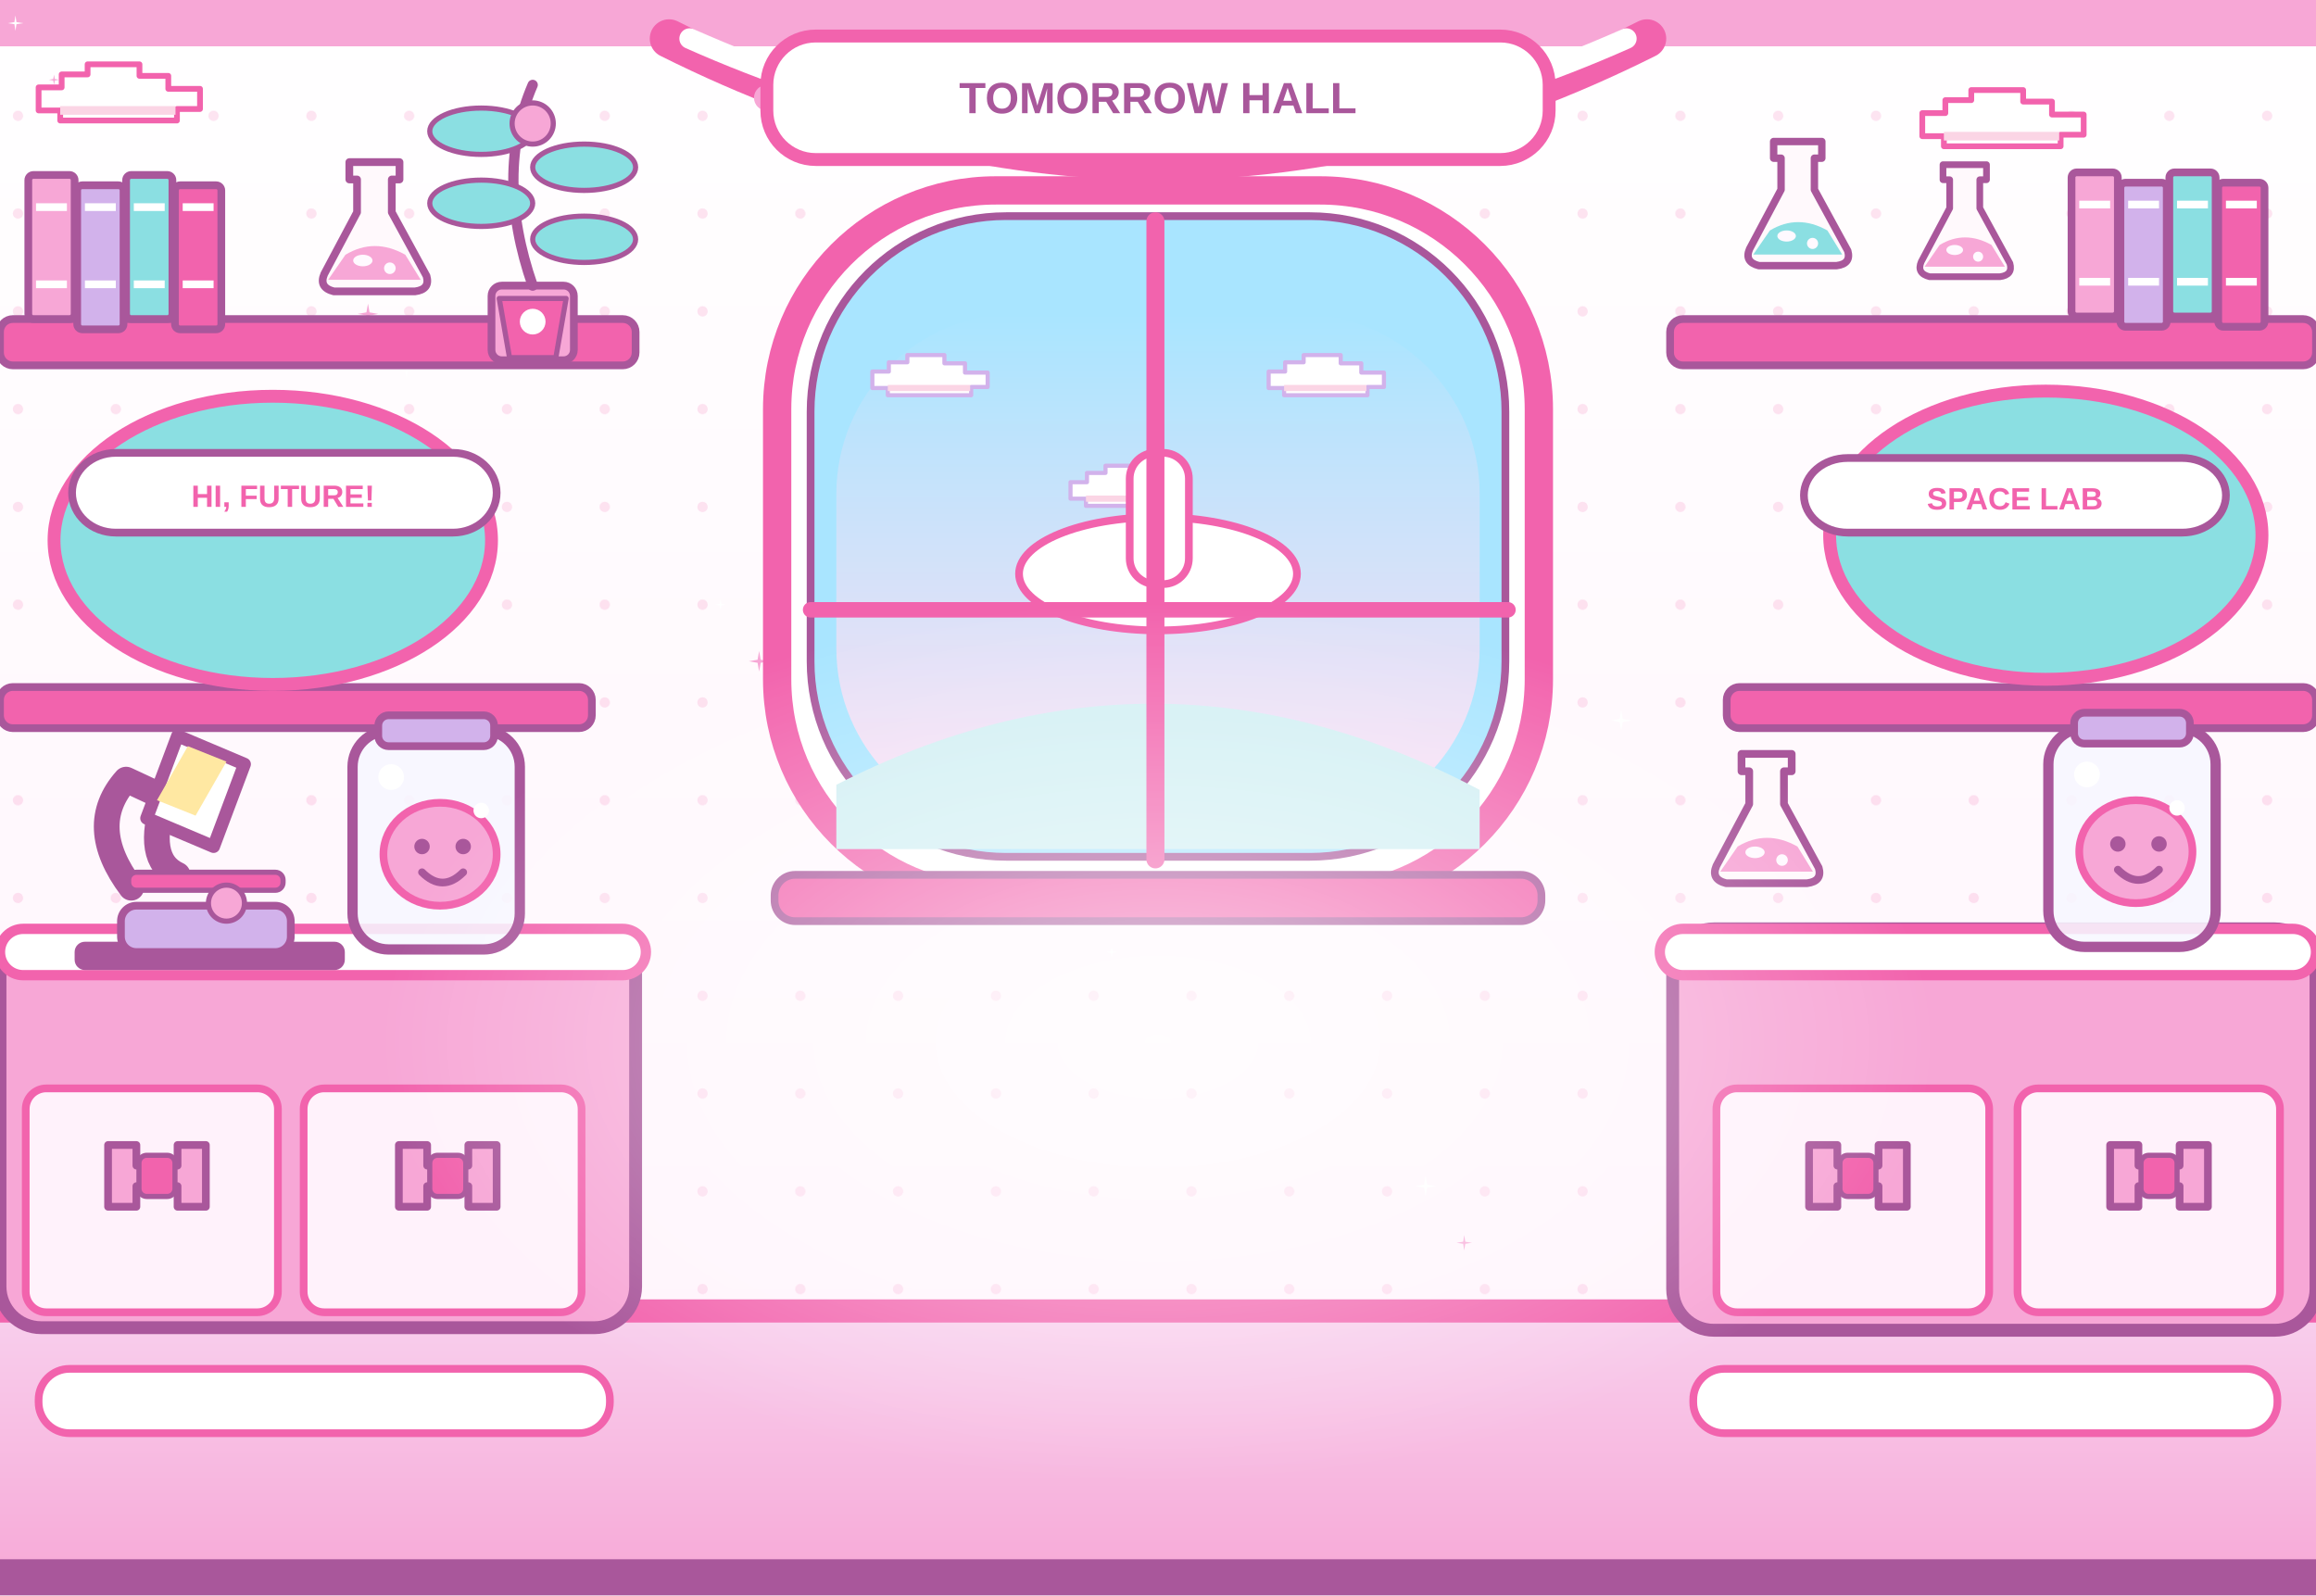
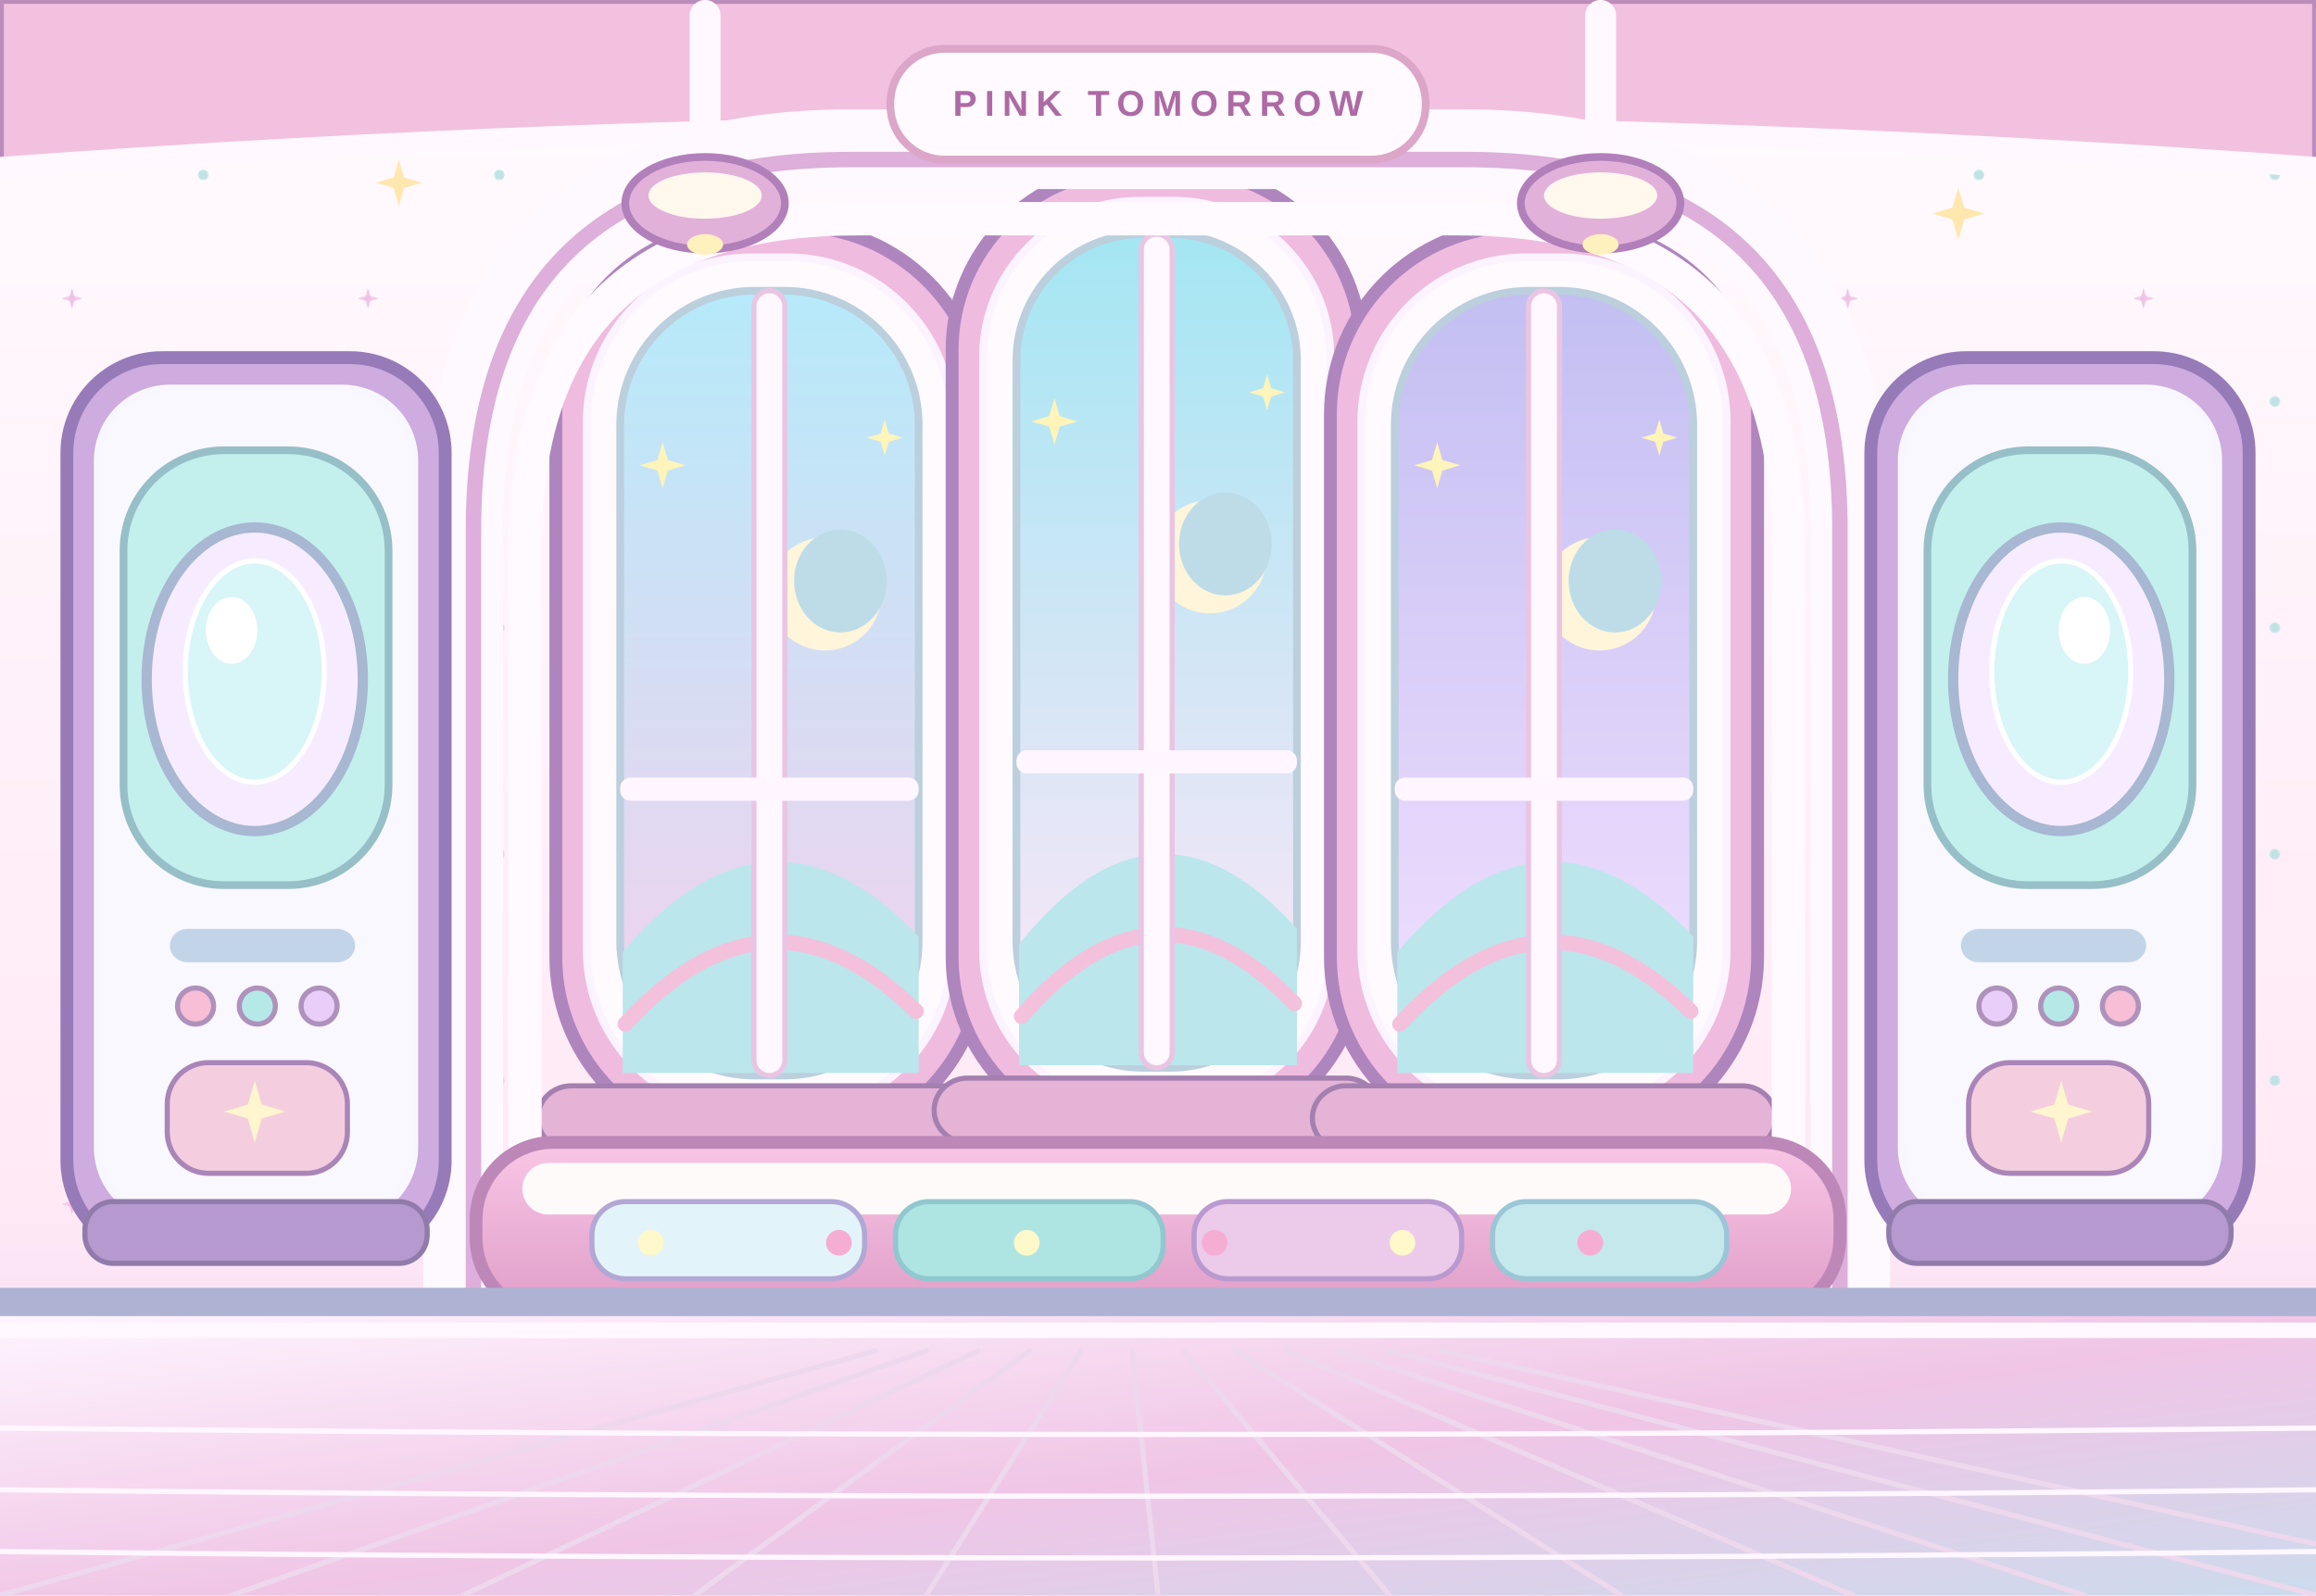
- <svg xmlns="http://www.w3.org/2000/svg" width="900" height="620" viewBox="0 0 900 620" role="img" aria-label="Cozy space miniature laboratory background">
+ <svg xmlns="http://www.w3.org/2000/svg" width="900" height="620" viewBox="0 0 900 620" role="img" aria-label="Space Age: a bright rounded 1960s retro-futurist pink and aqua petri dish laboratory with arched windows, pastel orbital skies and shiny Tomorrowland consoles">
  <defs>
-     <linearGradient id="walls" x2="0" y2="1">
-       <stop stop-color="#fff" />
-       <stop offset="1" stop-color="#fff2fb" />
+     <linearGradient id="wall" x1="0" y1="0" x2="0" y2="1">
+       <stop stop-color="#fffcff" />
+       <stop offset=".75" stop-color="#ffe9f5" />
+       <stop offset="1" stop-color="#edd4f7" />
    </linearGradient>
-     <linearGradient id="skyGradient" x2="0" y2="1">
-       <stop stop-color="#a9e5ff" />
-       <stop offset="1" stop-color="#ffdef3" />
+     <linearGradient id="floor" x1="0" y1="0" x2="1" y2="1">
+       <stop stop-color="#fff7ff" />
+       <stop offset=".55" stop-color="#f0c5e6" />
+       <stop offset="1" stop-color="#ccdbed" />
    </linearGradient>
-     <linearGradient id="floor" x2="0" y2="1">
-       <stop stop-color="#f8cfed" />
-       <stop offset="1" stop-color="#f7a7d6" />
+     <linearGradient id="skyleft" x1="0" y1="0" x2="0" y2="1">
+       <stop stop-color="#b6eafa" />
+       <stop offset="1" stop-color="#f5d0ed" />
    </linearGradient>
-     <radialGradient id="mid">
-       <stop stop-color="#fff" stop-opacity=".7" />
-       <stop offset="1" stop-color="#fff" stop-opacity="0" />
-     </radialGradient>
-     <pattern id="dots" width="38" height="38" patternUnits="userSpaceOnUse">
-       <circle cx="7" cy="7" r="2" fill="#f263ad" opacity=".17" />
+     <linearGradient id="skymid" x1="0" y1="0" x2="0" y2="1">
+       <stop stop-color="#a4e6f3" />
+       <stop offset="1" stop-color="#ffe6f8" />
+     </linearGradient>
+     <linearGradient id="skyright" x1="0" y1="0" x2="0" y2="1">
+       <stop stop-color="#c3bff2" />
+       <stop offset="1" stop-color="#f3e0ff" />
+     </linearGradient>
+     <linearGradient id="console" x1="0" y1="0" x2="0" y2="1">
+       <stop stop-color="#fffdfc" />
+       <stop offset="1" stop-color="#cce9ed" />
+     </linearGradient>
+     <linearGradient id="cap" x1="0" y1="0" x2="0" y2="1">
+       <stop stop-color="#f9c6e5" />
+       <stop offset="1" stop-color="#df9dc8" />
+     </linearGradient>
+     <pattern id="stardust" width="115" height="88" patternUnits="userSpaceOnUse">
+       <path d="M28.0 24.0 L28.9 27.1 L32.0 28.0 L28.9 28.9 L28.0 32.0 L27.1 28.9 L24.0 28.0 L27.1 27.1 Z" fill="#eec2e5" />
+       <ellipse cx="79" cy="68" rx="2" ry="2" fill="#bfe2e4" />
    </pattern>
  </defs>
-   <rect x="0" y="0" width="900" height="620" rx="0" fill="url(#walls)" />
-   <rect x="0" y="25" width="900" height="488" rx="0" fill="url(#dots)" />
-   <rect x="0" y="0" width="900" height="18" rx="0" fill="#f7a7d6" />
-   <rect x="0" y="510" width="900" height="110" rx="0" fill="url(#floor)" />
-   <rect x="0" y="505" width="900" height="9" rx="0" fill="#f263ad" />
-   <rect x="0" y="606" width="900" height="14" rx="0" fill="#a9579b" />
-   <g transform="translate(15 25) scale(0.56)">
-     <path d="M0 26V16H16V7H34V0H70V8H90V17H112V31H96V39H15V32H0Z" fill="#fff" stroke="#f263ad" stroke-width="4" stroke-linejoin="round" stroke-linecap="round" />
-     <rect x="15" y="29" width="80" height="6" rx="0" fill="#fbd5e5" />
-     <rect x="18" y="20" width="12" height="5" rx="0" fill="#fff" />
+   <rect x="0" y="0" width="900" height="620" rx="0" fill="url(#wall)" />
+   <rect x="0" y="34" width="900" height="470" rx="0" fill="url(#stardust)" />
+   <path d="M0 0H900V64Q450 38 0 64Z" fill="#f2c1df" stroke="#bc8cbb" stroke-width="3" stroke-linecap="round" stroke-linejoin="round" />
+   <path d="M0 65Q450 32 900 65" fill="none" stroke="#fff9ff" stroke-width="8" stroke-linecap="round" stroke-linejoin="round" />
+   <g>
+     <rect x="216" y="88" width="166" height="357" rx="73.04" fill="#efbbdf" stroke="#af85be" stroke-width="5" />
+     <rect x="228" y="100" width="142" height="333" rx="63.9" fill="#fffafd" stroke="#fbf3ff" stroke-width="3" />
+     <rect x="241" y="113" width="116" height="305" rx="52.2" fill="url(#skyleft)" stroke="#bbcfdd" stroke-width="3" />
+     <path d="M242 370Q299 303 357 364L357 417H242Z" fill="#bbe6ec" />
+     <path d="M243 398Q299 337 356 393" fill="none" stroke="#f3c1dc" stroke-width="6" stroke-linecap="round" stroke-linejoin="round" />
+     <ellipse cx="320.58" cy="230.8" rx="22" ry="22" fill="#fff5da" />
+     <ellipse cx="326.58" cy="225.8" rx="18" ry="20" fill="#bddce8" />
+     <path d="M257.5 171.8 L259.5 178.8 L266.5 180.8 L259.5 182.9 L257.5 189.8 L255.5 182.9 L248.5 180.8 L255.5 178.8 Z" fill="#fff4ba" />
+     <path d="M343.8 163.1 L345.4 168.5 L350.8 170.1 L345.4 171.7 L343.8 177.1 L342.2 171.7 L336.8 170.1 L342.2 168.5 Z" fill="#fff4ba" />
+     <rect x="293" y="113" width="12" height="305" rx="6" fill="#fff8ff" stroke="#eac5e3" stroke-width="2" />
+     <rect x="241" y="302.2" width="116" height="9" rx="4" fill="#fff6ff" />
+     <rect x="209" y="422" width="180" height="25" rx="13" fill="#e4b3d6" stroke="#a480b0" stroke-width="2" />
  </g>
-   <g transform="translate(747 35) scale(0.56)">
-     <path d="M0 26V16H16V7H34V0H70V8H90V17H112V31H96V39H15V32H0Z" fill="#fff" stroke="#f263ad" stroke-width="4" stroke-linejoin="round" stroke-linecap="round" />
-     <rect x="15" y="29" width="80" height="6" rx="0" fill="#fbd5e5" />
-     <rect x="18" y="20" width="12" height="5" rx="0" fill="#fff" />
+   <g>
+     <rect x="370" y="66" width="159" height="376" rx="69.96" fill="#efbbdf" stroke="#af85be" stroke-width="5" />
+     <rect x="382" y="78" width="135" height="352" rx="60.75" fill="#fffafd" stroke="#fbf3ff" stroke-width="3" />
+     <rect x="395" y="91" width="109" height="324" rx="49.05" fill="url(#skymid)" stroke="#bbcfdd" stroke-width="3" />
+     <path d="M396 367Q449.5 300 504 361L504 414H396Z" fill="#bbe6ec" />
+     <path d="M397 395Q449.5 334 503 390" fill="none" stroke="#f3c1dc" stroke-width="6" stroke-linecap="round" stroke-linejoin="round" />
+     <ellipse cx="470.17" cy="216.4" rx="22" ry="22" fill="#fff5da" />
+     <ellipse cx="476.17" cy="211.4" rx="18" ry="20" fill="#bddce8" />
+     <path d="M409.8 154.8 L411.8 161.7 L418.8 163.8 L411.8 165.8 L409.8 172.8 L407.7 165.8 L400.8 163.8 L407.7 161.7 Z" fill="#fff4ba" />
+     <path d="M492.4 145.5 L494.0 150.9 L499.4 152.5 L494.0 154.1 L492.4 159.5 L490.8 154.1 L485.4 152.5 L490.8 150.9 Z" fill="#fff4ba" />
+     <rect x="443.5" y="91" width="12" height="324" rx="6" fill="#fff8ff" stroke="#eac5e3" stroke-width="2" />
+     <rect x="395" y="291.6" width="109" height="9" rx="4" fill="#fff6ff" />
+     <rect x="363" y="419" width="173" height="25" rx="13" fill="#e4b3d6" stroke="#a480b0" stroke-width="2" />
  </g>
-   <path d="M21.0 29.0 L21.3 30.7 L23.0 31.0 L21.3 31.3 L21.0 33.0 L20.7 31.3 L19.0 31.0 L20.7 30.7 Z" fill="#f7a7d6" />
-   <path d="M158.0 141.0 L158.4 143.6 L161.0 144.0 L158.4 144.4 L158.0 147.0 L157.6 144.4 L155.0 144.0 L157.6 143.6 Z" fill="#fff" />
-   <path d="M295.0 253.0 L295.6 256.4 L299.0 257.0 L295.6 257.6 L295.0 261.0 L294.4 257.6 L291.0 257.0 L294.4 256.4 Z" fill="#f7a7d6" />
-   <path d="M432.0 368.0 L432.3 369.7 L434.0 370.0 L432.3 370.3 L432.0 372.0 L431.7 370.3 L430.0 370.0 L431.7 369.7 Z" fill="#fff" />
-   <path d="M569.0 480.0 L569.4 482.6 L572.0 483.0 L569.4 483.4 L569.0 486.0 L568.6 483.4 L566.0 483.0 L568.6 482.6 Z" fill="#f7a7d6" />
-   <path d="M706.0 95.0 L706.6 98.4 L710.0 99.0 L706.6 99.6 L706.0 103.0 L705.4 99.6 L702.0 99.0 L705.4 98.4 Z" fill="#fff" />
-   <path d="M843.0 210.0 L843.3 211.7 L845.0 212.0 L843.3 212.3 L843.0 214.0 L842.7 212.3 L841.0 212.0 L842.7 211.7 Z" fill="#f7a7d6" />
-   <path d="M82.0 322.0 L82.4 324.6 L85.0 325.0 L82.4 325.4 L82.0 328.0 L81.6 325.4 L79.0 325.0 L81.6 324.6 Z" fill="#fff" />
-   <path d="M219.0 434.0 L219.6 437.4 L223.0 438.0 L219.6 438.6 L219.0 442.0 L218.4 438.6 L215.0 438.0 L218.4 437.4 Z" fill="#f7a7d6" />
-   <path d="M356.0 52.0 L356.3 53.7 L358.0 54.0 L356.3 54.3 L356.0 56.0 L355.7 54.3 L354.0 54.0 L355.7 53.7 Z" fill="#fff" />
-   <path d="M493.0 164.0 L493.4 166.6 L496.0 167.0 L493.4 167.4 L493.0 170.0 L492.6 167.4 L490.0 167.0 L492.6 166.6 Z" fill="#f7a7d6" />
-   <path d="M630.0 276.0 L630.6 279.4 L634.0 280.0 L630.6 280.6 L630.0 284.0 L629.4 280.6 L626.0 280.0 L629.4 279.4 Z" fill="#fff" />
-   <path d="M767.0 391.0 L767.3 392.7 L769.0 393.0 L767.3 393.3 L767.0 395.0 L766.7 393.3 L765.0 393.0 L766.7 392.7 Z" fill="#f7a7d6" />
-   <path d="M6.0 6.0 L6.4 8.6 L9.0 9.0 L6.4 9.4 L6.0 12.0 L5.6 9.4 L3.0 9.0 L5.6 8.6 Z" fill="#fff" />
-   <path d="M143.0 118.0 L143.6 121.4 L147.0 122.0 L143.6 122.6 L143.0 126.0 L142.4 122.6 L139.0 122.0 L142.4 121.4 Z" fill="#f7a7d6" />
-   <path d="M280.0 233.0 L280.3 234.7 L282.0 235.0 L280.3 235.3 L280.0 237.0 L279.7 235.3 L278.0 235.0 L279.7 234.7 Z" fill="#fff" />
-   <path d="M417.0 345.0 L417.4 347.6 L420.0 348.0 L417.4 348.4 L417.0 351.0 L416.6 348.4 L414.0 348.0 L416.6 347.6 Z" fill="#f7a7d6" />
-   <path d="M554.0 457.0 L554.6 460.4 L558.0 461.0 L554.6 461.6 L554.0 465.0 L553.4 461.6 L550.0 461.0 L553.4 460.4 Z" fill="#fff" />
-   <path d="M691.0 75.0 L691.3 76.7 L693.0 77.0 L691.3 77.3 L691.0 79.0 L690.7 77.3 L689.0 77.0 L690.7 76.7 Z" fill="#f7a7d6" />
-   <path d="M828.0 187.0 L828.4 189.6 L831.0 190.0 L828.4 190.4 L828.0 193.0 L827.6 190.4 L825.0 190.0 L827.6 189.6 Z" fill="#fff" />
-   <path d="M67.0 299.0 L67.6 302.4 L71.0 303.0 L67.6 303.6 L67.0 307.0 L66.4 303.6 L63.0 303.0 L66.4 302.4 Z" fill="#f7a7d6" />
-   <path d="M204.0 414.0 L204.3 415.7 L206.0 416.0 L204.3 416.3 L204.0 418.0 L203.7 416.3 L202.0 416.0 L203.7 415.7 Z" fill="#fff" />
-   <path d="M341.0 29.0 L341.4 31.6 L344.0 32.0 L341.4 32.4 L341.0 35.0 L340.6 32.4 L338.0 32.0 L340.6 31.6 Z" fill="#f7a7d6" />
-   <path d="M478.0 141.0 L478.6 144.4 L482.0 145.0 L478.6 145.6 L478.0 149.0 L477.4 145.6 L474.0 145.0 L477.4 144.4 Z" fill="#fff" />
-   <rect x="302" y="74" width="296" height="275" rx="85" fill="#fff" stroke="#f263ad" stroke-width="11" stroke-linejoin="round" />
-   <rect x="315" y="84" width="270" height="249" rx="76" fill="#a9e5ff" stroke="#a9579b" stroke-width="3" stroke-linejoin="round" />
-   <rect x="325" y="122" width="250" height="200" rx="70" fill="url(#skyGradient)" />
-   <g transform="translate(339 138) scale(0.4)">
-     <path d="M0 26V16H16V7H34V0H70V8H90V17H112V31H96V39H15V32H0Z" fill="#fff" stroke="#d2b2eb" stroke-width="4" stroke-linejoin="round" stroke-linecap="round" />
-     <rect x="15" y="29" width="80" height="6" rx="0" fill="#fbd5e5" />
-     <rect x="18" y="20" width="12" height="5" rx="0" fill="#fff" />
+   <g>
+     <rect x="517" y="88" width="166" height="357" rx="73.04" fill="#efbbdf" stroke="#af85be" stroke-width="5" />
+     <rect x="529" y="100" width="142" height="333" rx="63.9" fill="#fffafd" stroke="#fbf3ff" stroke-width="3" />
+     <rect x="542" y="113" width="116" height="305" rx="52.2" fill="url(#skyright)" stroke="#bbcfdd" stroke-width="3" />
+     <path d="M543 370Q600 303 658 364L658 417H543Z" fill="#bbe6ec" />
+     <path d="M544 398Q600 337 657 393" fill="none" stroke="#f3c1dc" stroke-width="6" stroke-linecap="round" stroke-linejoin="round" />
+     <ellipse cx="621.58" cy="230.8" rx="22" ry="22" fill="#fff5da" />
+     <ellipse cx="627.58" cy="225.8" rx="18" ry="20" fill="#bddce8" />
+     <path d="M558.5 171.8 L560.5 178.8 L567.5 180.8 L560.5 182.9 L558.5 189.8 L556.5 182.9 L549.5 180.8 L556.5 178.8 Z" fill="#fff4ba" />
+     <path d="M644.8 163.1 L646.4 168.5 L651.8 170.1 L646.4 171.7 L644.8 177.1 L643.2 171.7 L637.8 170.1 L643.2 168.5 Z" fill="#fff4ba" />
+     <rect x="594" y="113" width="12" height="305" rx="6" fill="#fff8ff" stroke="#eac5e3" stroke-width="2" />
+     <rect x="542" y="302.2" width="116" height="9" rx="4" fill="#fff6ff" />
+     <rect x="510" y="422" width="180" height="25" rx="13" fill="#e4b3d6" stroke="#a480b0" stroke-width="2" />
  </g>
-   <g transform="translate(416 181) scale(0.4)">
-     <path d="M0 26V16H16V7H34V0H70V8H90V17H112V31H96V39H15V32H0Z" fill="#fff" stroke="#d2b2eb" stroke-width="4" stroke-linejoin="round" stroke-linecap="round" />
-     <rect x="15" y="29" width="80" height="6" rx="0" fill="#fbd5e5" />
-     <rect x="18" y="20" width="12" height="5" rx="0" fill="#fff" />
+   <path d="M180 512V206Q180 58 331 58H569Q719 58 719 206V512" fill="none" stroke="#fdf9fe" stroke-width="31" stroke-linecap="round" stroke-linejoin="round" />
+   <path d="M184 505V206Q184 62 331 62H569Q715 62 715 206V505" fill="none" stroke="#ddafda" stroke-width="6" stroke-linecap="round" stroke-linejoin="round" />
+   <path d="M204 506V213Q204 85 333 85H567Q695 85 695 213V506" fill="none" stroke="#fffaff" stroke-width="13" stroke-linecap="round" stroke-linejoin="round" />
+   <g transform="translate(274 0)">
+     <rect x="-6" y="0" width="12" height="71" rx="6" fill="#fff9ff" />
+     <ellipse cx="0" cy="79" rx="31" ry="18" fill="#e2b1da" stroke="#b180ba" stroke-width="3" />
+     <ellipse cx="0" cy="76" rx="22" ry="9" fill="#fff8ed" />
+     <ellipse cx="0" cy="95" rx="7" ry="4" fill="#fff1bd" />
  </g>
-   <g transform="translate(493 138) scale(0.4)">
-     <path d="M0 26V16H16V7H34V0H70V8H90V17H112V31H96V39H15V32H0Z" fill="#fff" stroke="#d2b2eb" stroke-width="4" stroke-linejoin="round" stroke-linecap="round" />
-     <rect x="15" y="29" width="80" height="6" rx="0" fill="#fbd5e5" />
-     <rect x="18" y="20" width="12" height="5" rx="0" fill="#fff" />
+   <g transform="translate(622 0)">
+     <rect x="-6" y="0" width="12" height="71" rx="6" fill="#fff9ff" />
+     <ellipse cx="0" cy="79" rx="31" ry="18" fill="#e2b1da" stroke="#b180ba" stroke-width="3" />
+     <ellipse cx="0" cy="76" rx="22" ry="9" fill="#fff8ed" />
+     <ellipse cx="0" cy="95" rx="7" ry="4" fill="#fff1bd" />
  </g>
-   <path d="M325 305Q450 241 575 307V330H325Z" fill="#d1eff3" />
-   <ellipse cx="450" cy="223" rx="54" ry="22" fill="#fff" stroke="#f263ad" stroke-width="3" />
-   <rect x="439" y="176" width="23" height="51" rx="10" fill="#fff" stroke="#f263ad" stroke-width="3" stroke-linejoin="round" />
-   <path d="M449 86 L449 334" fill="none" stroke="#f263ad" stroke-width="7" stroke-linejoin="round" stroke-linecap="round" />
-   <path d="M315 237 L586 237" fill="none" stroke="#f263ad" stroke-width="6" stroke-linejoin="round" stroke-linecap="round" />
-   <rect x="301" y="340" width="298" height="18" rx="8" fill="#f263ad" stroke="#a9579b" stroke-width="3" stroke-linejoin="round" />
-   <rect x="0" y="362" width="247" height="154" rx="16" fill="#f7a7d6" stroke="#a9579b" stroke-width="5" stroke-linejoin="round" />
-   <rect x="650" y="361" width="250" height="156" rx="16" fill="#f7a7d6" stroke="#a9579b" stroke-width="5" stroke-linejoin="round" />
-   <rect x="0" y="361" width="251" height="18" rx="9" fill="#fff" stroke="#f263ad" stroke-width="4" stroke-linejoin="round" />
-   <rect x="645" y="361" width="255" height="18" rx="9" fill="#fff" stroke="#f263ad" stroke-width="4" stroke-linejoin="round" />
-   <rect x="10" y="423" width="98" height="87" rx="8" fill="#fff2fb" stroke="#f263ad" stroke-width="3" stroke-linejoin="round" />
-   <rect x="118" y="423" width="108" height="87" rx="8" fill="#fff2fb" stroke="#f263ad" stroke-width="3" stroke-linejoin="round" />
-   <rect x="667" y="423" width="106" height="87" rx="8" fill="#fff2fb" stroke="#f263ad" stroke-width="3" stroke-linejoin="round" />
-   <rect x="784" y="423" width="102" height="87" rx="8" fill="#fff2fb" stroke="#f263ad" stroke-width="3" stroke-linejoin="round" />
-   <path d="M42 445H53V453H69V445H80V469H69V461H53V469H42Z" fill="#f7a7d6" stroke="#a9579b" stroke-width="3" stroke-linejoin="round" stroke-linecap="round" />
-   <rect x="54" y="449" width="14" height="16" rx="3" fill="#f263ad" stroke="#a9579b" stroke-width="2" stroke-linejoin="round" />
-   <path d="M155 445H166V453H182V445H193V469H182V461H166V469H155Z" fill="#f7a7d6" stroke="#a9579b" stroke-width="3" stroke-linejoin="round" stroke-linecap="round" />
-   <rect x="167" y="449" width="14" height="16" rx="3" fill="#f263ad" stroke="#a9579b" stroke-width="2" stroke-linejoin="round" />
-   <path d="M703 445H714V453H730V445H741V469H730V461H714V469H703Z" fill="#f7a7d6" stroke="#a9579b" stroke-width="3" stroke-linejoin="round" stroke-linecap="round" />
-   <rect x="715" y="449" width="14" height="16" rx="3" fill="#f263ad" stroke="#a9579b" stroke-width="2" stroke-linejoin="round" />
-   <path d="M820 445H831V453H847V445H858V469H847V461H831V469H820Z" fill="#f7a7d6" stroke="#a9579b" stroke-width="3" stroke-linejoin="round" stroke-linecap="round" />
-   <rect x="832" y="449" width="14" height="16" rx="3" fill="#f263ad" stroke="#a9579b" stroke-width="2" stroke-linejoin="round" />
-   <rect x="0" y="124" width="247" height="18" rx="5" fill="#f263ad" stroke="#a9579b" stroke-width="3" stroke-linejoin="round" />
-   <rect x="649" y="124" width="251" height="18" rx="5" fill="#f263ad" stroke="#a9579b" stroke-width="3" stroke-linejoin="round" />
-   <rect x="0" y="267" width="230" height="16" rx="5" fill="#f263ad" stroke="#a9579b" stroke-width="3" stroke-linejoin="round" />
-   <rect x="671" y="267" width="229" height="16" rx="5" fill="#f263ad" stroke="#a9579b" stroke-width="3" stroke-linejoin="round" />
-   <rect x="11" y="68" width="18" height="56" rx="2" fill="#f7a7d6" stroke="#a9579b" stroke-width="3" stroke-linejoin="round" />
-   <rect x="14" y="79" width="12" height="3" rx="0" fill="#fff" />
-   <rect x="14" y="109" width="12" height="3" rx="0" fill="#fff" />
-   <rect x="30" y="72" width="18" height="56" rx="2" fill="#d2b2eb" stroke="#a9579b" stroke-width="3" stroke-linejoin="round" />
-   <rect x="33" y="79" width="12" height="3" rx="0" fill="#fff" />
-   <rect x="33" y="109" width="12" height="3" rx="0" fill="#fff" />
-   <rect x="49" y="68" width="18" height="56" rx="2" fill="#8bdfe2" stroke="#a9579b" stroke-width="3" stroke-linejoin="round" />
-   <rect x="52" y="79" width="12" height="3" rx="0" fill="#fff" />
-   <rect x="52" y="109" width="12" height="3" rx="0" fill="#fff" />
-   <rect x="68" y="72" width="18" height="56" rx="2" fill="#f263ad" stroke="#a9579b" stroke-width="3" stroke-linejoin="round" />
-   <rect x="71" y="79" width="12" height="3" rx="0" fill="#fff" />
-   <rect x="71" y="109" width="12" height="3" rx="0" fill="#fff" />
-   <g transform="translate(123 63) scale(0.75)">
-     <path d="M17 0H43V9H39V26L57 59Q59 66 51 67H9Q1 65 4 58L21 26V9H17Z" fill="#fff9fc" stroke="#a9579b" stroke-width="4" stroke-linejoin="round" stroke-linecap="round" />
-     <path d="M15 48Q30 39 46 48L54 61H6Z" fill="#f7a7d6" />
-     <ellipse cx="24" cy="51" rx="5" ry="3" fill="#fff9ff" />
-     <circle cx="38" cy="55" r="3" fill="#fff9ff" />
+   <g transform="translate(26 0) ">
+     <rect x="0" y="139" width="147" height="349" rx="37" fill="#ceacdf" stroke="#977bb8" stroke-width="5" />
+     <rect x="12" y="151" width="123" height="323" rx="28" fill="#faf8ff" stroke="#f8f7ff" stroke-width="3" />
+     <rect x="22" y="175" width="103" height="169" rx="39" fill="#c3f0ed" stroke="#97bfc7" stroke-width="3" />
+     <ellipse cx="73" cy="264" rx="42" ry="59" fill="#f7ecff" stroke="#a8b7d2" stroke-width="4" />
+     <ellipse cx="73" cy="261" rx="27" ry="43" fill="#d8f5f8" stroke="#fff" stroke-width="2" />
+     <ellipse cx="64" cy="245" rx="10" ry="13" fill="#fff" />
+     <rect x="40" y="361" width="72" height="13" rx="7" fill="#c2d5e8" />
+     <ellipse cx="50" cy="391" rx="7" ry="7" fill="#f8bed5" stroke="#ae92bc" stroke-width="2" />
+     <ellipse cx="74" cy="391" rx="7" ry="7" fill="#b5e9e7" stroke="#ae92bc" stroke-width="2" />
+     <ellipse cx="98" cy="391" rx="7" ry="7" fill="#e8cef9" stroke="#ae92bc" stroke-width="2" />
+     <rect x="39" y="413" width="70" height="43" rx="16" fill="#f4cedf" stroke="#aa85b8" stroke-width="2" />
+     <path d="M73.0 420.0 L75.7 429.3 L85.0 432.0 L75.7 434.7 L73.0 444.0 L70.3 434.7 L61.0 432.0 L70.3 429.3 Z" fill="#fff5ce" />
+     <rect x="7" y="467" width="133" height="24" rx="11" fill="#b599cf" stroke="#907bab" stroke-width="2" />
  </g>
-   <rect x="191" y="111" width="32" height="29" rx="4" fill="#f7a7d6" stroke="#a9579b" stroke-width="3" stroke-linejoin="round" />
-   <path d="M194 116 L220 116 L216 139H198Z" fill="#f263ad" stroke="#a9579b" stroke-width="2" stroke-linejoin="round" stroke-linecap="round" />
-   <circle cx="207" cy="125" r="5" fill="#fff" />
-   <path d="M207 111 Q192 68 207 33" fill="none" stroke="#a9579b" stroke-width="4" stroke-linejoin="round" stroke-linecap="round" />
-   <ellipse cx="227" cy="93" rx="20" ry="9" fill="#8bdfe2" stroke="#a9579b" stroke-width="2" />
-   <ellipse cx="187" cy="79" rx="20" ry="9" fill="#8bdfe2" stroke="#a9579b" stroke-width="2" />
-   <ellipse cx="227" cy="65" rx="20" ry="9" fill="#8bdfe2" stroke="#a9579b" stroke-width="2" />
-   <ellipse cx="187" cy="51" rx="20" ry="9" fill="#8bdfe2" stroke="#a9579b" stroke-width="2" />
-   <circle cx="207" cy="48" r="8" fill="#f7a7d6" stroke="#a9579b" stroke-width="2" />
-   <g transform="translate(677 55) scale(0.72)">
-     <path d="M17 0H43V9H39V26L57 59Q59 66 51 67H9Q1 65 4 58L21 26V9H17Z" fill="#fff9fc" stroke="#a9579b" stroke-width="4" stroke-linejoin="round" stroke-linecap="round" />
-     <path d="M15 48Q30 39 46 48L54 61H6Z" fill="#8bdfe2" />
-     <ellipse cx="24" cy="51" rx="5" ry="3" fill="#fff9ff" />
-     <circle cx="38" cy="55" r="3" fill="#fff9ff" />
+   <g transform="translate(874 0) scale(-1 1)">
+     <rect x="0" y="139" width="147" height="349" rx="37" fill="#ceacdf" stroke="#977bb8" stroke-width="5" />
+     <rect x="12" y="151" width="123" height="323" rx="28" fill="#faf8ff" stroke="#f8f7ff" stroke-width="3" />
+     <rect x="22" y="175" width="103" height="169" rx="39" fill="#c3f0ed" stroke="#97bfc7" stroke-width="3" />
+     <ellipse cx="73" cy="264" rx="42" ry="59" fill="#f7ecff" stroke="#a8b7d2" stroke-width="4" />
+     <ellipse cx="73" cy="261" rx="27" ry="43" fill="#d8f5f8" stroke="#fff" stroke-width="2" />
+     <ellipse cx="64" cy="245" rx="10" ry="13" fill="#fff" />
+     <rect x="40" y="361" width="72" height="13" rx="7" fill="#c2d5e8" />
+     <ellipse cx="50" cy="391" rx="7" ry="7" fill="#f8bed5" stroke="#ae92bc" stroke-width="2" />
+     <ellipse cx="74" cy="391" rx="7" ry="7" fill="#b5e9e7" stroke="#ae92bc" stroke-width="2" />
+     <ellipse cx="98" cy="391" rx="7" ry="7" fill="#e8cef9" stroke="#ae92bc" stroke-width="2" />
+     <rect x="39" y="413" width="70" height="43" rx="16" fill="#f4cedf" stroke="#aa85b8" stroke-width="2" />
+     <path d="M73.0 420.0 L75.7 429.3 L85.0 432.0 L75.7 434.7 L73.0 444.0 L70.3 434.7 L61.0 432.0 L70.3 429.3 Z" fill="#fff5ce" />
+     <rect x="7" y="467" width="133" height="24" rx="11" fill="#b599cf" stroke="#907bab" stroke-width="2" />
  </g>
-   <g transform="translate(744 64) scale(0.65)">
-     <path d="M17 0H43V9H39V26L57 59Q59 66 51 67H9Q1 65 4 58L21 26V9H17Z" fill="#fff9fc" stroke="#a9579b" stroke-width="4" stroke-linejoin="round" stroke-linecap="round" />
-     <path d="M15 48Q30 39 46 48L54 61H6Z" fill="#f7a7d6" />
-     <ellipse cx="24" cy="51" rx="5" ry="3" fill="#fff9ff" />
-     <circle cx="38" cy="55" r="3" fill="#fff9ff" />
+   <rect x="185" y="444" width="530" height="67" rx="30" fill="url(#cap)" stroke="#bd88b8" stroke-width="5" />
+   <rect x="203" y="452" width="493" height="20" rx="10" fill="#fffafa" />
+   <rect x="230" y="467" width="106" height="30" rx="13" fill="#e3f3fa" stroke="#b1a8d5" stroke-width="2" />
+   <rect x="348" y="467" width="104" height="30" rx="13" fill="#aee5e2" stroke="#91c7cf" stroke-width="2" />
+   <rect x="464" y="467" width="104" height="30" rx="13" fill="#ebcbe9" stroke="#b999cf" stroke-width="2" />
+   <rect x="580" y="467" width="91" height="30" rx="13" fill="#c5e8ed" stroke="#9ac6d6" stroke-width="2" />
+   <ellipse cx="253" cy="483" rx="5" ry="5" fill="#fff8ca" />
+   <ellipse cx="326" cy="483" rx="5" ry="5" fill="#f6add3" />
+   <ellipse cx="399" cy="483" rx="5" ry="5" fill="#fff8ca" />
+   <ellipse cx="472" cy="483" rx="5" ry="5" fill="#f6add3" />
+   <ellipse cx="545" cy="483" rx="5" ry="5" fill="#fff8ca" />
+   <ellipse cx="618" cy="483" rx="5" ry="5" fill="#f6add3" />
+   <g transform="translate(270 550)">
+     <ellipse cx="0" cy="0" rx="43" ry="15" fill="#b9e0e7" stroke="#a18dc0" stroke-width="3" />
+     <ellipse cx="0" cy="-9" rx="21" ry="25" fill="#ffe6f3" stroke="#ba9ebc" stroke-width="2" />
+     <path d="M-45 -16Q2 -44 45 -16" fill="none" stroke="#f8d6a7" stroke-width="5" stroke-linecap="round" stroke-linejoin="round" />
+     <path d="M-29.0 -22.0 L-27.9 -18.1 L-24.0 -17.0 L-27.9 -15.9 L-29.0 -12.0 L-30.1 -15.9 L-34.0 -17.0 L-30.1 -18.1 Z" fill="#fff4ba" />
+     <path d="M33.0 -24.0 L34.1 -20.1 L38.0 -19.0 L34.1 -17.9 L33.0 -14.0 L31.9 -17.9 L28.0 -19.0 L31.9 -20.1 Z" fill="#fff4ba" />
+     <ellipse cx="-7" cy="-18" rx="6" ry="8" fill="#fff" />
  </g>
-   <rect x="805" y="67" width="18" height="56" rx="2" fill="#f7a7d6" stroke="#a9579b" stroke-width="3" stroke-linejoin="round" />
-   <rect x="808" y="78" width="12" height="3" rx="0" fill="#fff" />
-   <rect x="808" y="108" width="12" height="3" rx="0" fill="#fff" />
-   <rect x="824" y="71" width="18" height="56" rx="2" fill="#d2b2eb" stroke="#a9579b" stroke-width="3" stroke-linejoin="round" />
-   <rect x="827" y="78" width="12" height="3" rx="0" fill="#fff" />
-   <rect x="827" y="108" width="12" height="3" rx="0" fill="#fff" />
-   <rect x="843" y="67" width="18" height="56" rx="2" fill="#8bdfe2" stroke="#a9579b" stroke-width="3" stroke-linejoin="round" />
-   <rect x="846" y="78" width="12" height="3" rx="0" fill="#fff" />
-   <rect x="846" y="108" width="12" height="3" rx="0" fill="#fff" />
-   <rect x="862" y="71" width="18" height="56" rx="2" fill="#f263ad" stroke="#a9579b" stroke-width="3" stroke-linejoin="round" />
-   <rect x="865" y="78" width="12" height="3" rx="0" fill="#fff" />
-   <rect x="865" y="108" width="12" height="3" rx="0" fill="#fff" />
-   <g transform="translate(24 282)">
-     <rect x="5" y="84" width="105" height="11" rx="4" fill="#a9579b" />
-     <rect x="23" y="70" width="66" height="18" rx="6" fill="#d2b2eb" stroke="#a9579b" stroke-width="3" stroke-linejoin="round" />
-     <path d="M27 63Q9 39 25 21L40 28Q32 52 45 58" fill="none" stroke="#a9579b" stroke-width="10" stroke-linejoin="round" stroke-linecap="round" />
-     <path d="M45 4L71 15L59 47L33 36Z" fill="#fff" stroke="#a9579b" stroke-width="5" stroke-linejoin="round" stroke-linecap="round" />
-     <path d="M49 8L64 14L52 35L37 29Z" fill="#ffe8a2" />
-     <rect x="26" y="57" width="60" height="7" rx="3" fill="#f263ad" stroke="#a9579b" stroke-width="2" stroke-linejoin="round" />
-     <circle cx="64" cy="69" r="7" fill="#f7a7d6" stroke="#a9579b" stroke-width="2" />
+   <g transform="translate(623 550)">
+     <rect x="-45" y="-24" width="90" height="49" rx="18" fill="#a9dedf" stroke="#9d96c4" stroke-width="3" />
+     <rect x="-35" y="-17" width="70" height="24" rx="11" fill="#f9fafd" />
+     <path d="M0.0 -17.0 L2.7 -7.7 L12.0 -5.0 L2.7 -2.3 L0.0 7.0 L-2.7 -2.3 L-12.0 -5.0 L-2.7 -7.7 Z" fill="#f4b2dc" />
+     <ellipse cx="-21" cy="16" rx="5" ry="5" fill="#fff4a7" />
+     <ellipse cx="21" cy="16" rx="5" ry="5" fill="#fff4a7" />
  </g>
-   <rect x="137" y="284" width="65" height="85" rx="14" fill="#f7f7ffdd" stroke="#a9579b" stroke-width="4" stroke-linejoin="round" />
-   <rect x="147" y="278" width="45" height="12" rx="4" fill="#d2b2eb" stroke="#a9579b" stroke-width="3" stroke-linejoin="round" />
-   <ellipse cx="171" cy="332" rx="22" ry="20" fill="#f7a7d6" stroke="#f263ad" stroke-width="3" />
-   <circle cx="164" cy="329" r="3" fill="#a9579b" />
-   <circle cx="180" cy="329" r="3" fill="#a9579b" />
-   <path d="M164 339Q172 347 180 339" fill="none" stroke="#a9579b" stroke-width="3" stroke-linejoin="round" stroke-linecap="round" />
-   <circle cx="152" cy="302" r="5" fill="#fff" />
-   <circle cx="187" cy="315" r="3" fill="#fff" />
-   <g transform="translate(664 293) scale(0.75)">
-     <path d="M17 0H43V9H39V26L57 59Q59 66 51 67H9Q1 65 4 58L21 26V9H17Z" fill="#fff9fc" stroke="#a9579b" stroke-width="4" stroke-linejoin="round" stroke-linecap="round" />
-     <path d="M15 48Q30 39 46 48L54 61H6Z" fill="#f7a7d6" />
-     <ellipse cx="24" cy="51" rx="5" ry="3" fill="#fff9ff" />
-     <circle cx="38" cy="55" r="3" fill="#fff9ff" />
-   </g>
-   <rect x="796" y="283" width="65" height="85" rx="14" fill="#f7f7ffdd" stroke="#a9579b" stroke-width="4" stroke-linejoin="round" />
-   <rect x="806" y="277" width="45" height="12" rx="4" fill="#d2b2eb" stroke="#a9579b" stroke-width="3" stroke-linejoin="round" />
-   <ellipse cx="830" cy="331" rx="22" ry="20" fill="#f7a7d6" stroke="#f263ad" stroke-width="3" />
-   <circle cx="823" cy="328" r="3" fill="#a9579b" />
-   <circle cx="839" cy="328" r="3" fill="#a9579b" />
-   <path d="M823 338Q831 346 839 338" fill="none" stroke="#a9579b" stroke-width="3" stroke-linejoin="round" stroke-linecap="round" />
-   <circle cx="811" cy="301" r="5" fill="#fff" />
-   <circle cx="846" cy="314" r="3" fill="#fff" />
-   <rect x="15" y="532" width="222" height="25" rx="12" fill="#fff" stroke="#f263ad" stroke-width="3" stroke-linejoin="round" />
-   <rect x="658" y="532" width="227" height="25" rx="12" fill="#fff" stroke="#f263ad" stroke-width="3" stroke-linejoin="round" />
-   <path d="M260 15Q450 110 640 15" fill="none" stroke="#f263ad" stroke-width="15" stroke-linejoin="round" stroke-linecap="round" />
-   <path d="M268 15Q450 96 632 15" fill="none" stroke="#fff" stroke-width="8" stroke-linejoin="round" stroke-linecap="round" />
-   <ellipse cx="106" cy="210" rx="85" ry="56" fill="#8bdfe2" stroke="#f263ad" stroke-width="5" />
-   <ellipse cx="795" cy="208" rx="84" ry="56" fill="#8bdfe2" stroke="#f263ad" stroke-width="5" />
-   <rect x="28" y="176" width="165" height="31" rx="17" fill="#fff" stroke="#a9579b" stroke-width="3" stroke-linejoin="round" />
-   <text x="110" y="197" fill="#f263ad" font-family="Verdana,Arial,sans-serif" font-weight="900" font-size="12" text-anchor="middle">HI, FUTURE!</text>
-   <rect x="701" y="178" width="164" height="29" rx="17" fill="#fff" stroke="#a9579b" stroke-width="3" stroke-linejoin="round" />
-   <text x="783" y="198" fill="#f263ad" font-family="Verdana,Arial,sans-serif" font-weight="900" font-size="12" text-anchor="middle">SPACE LAB</text>
-   <circle cx="298" cy="38" r="5" fill="#f7a7d6" />
-   <circle cx="347" cy="38" r="5" fill="#8bdfe2" />
-   <circle cx="396" cy="38" r="5" fill="#f7a7d6" />
-   <circle cx="445" cy="38" r="5" fill="#8bdfe2" />
-   <circle cx="494" cy="38" r="5" fill="#f7a7d6" />
-   <circle cx="543" cy="38" r="5" fill="#8bdfe2" />
-   <circle cx="592" cy="38" r="5" fill="#f7a7d6" />
-   <ellipse cx="450" cy="405" rx="300" ry="170" fill="url(#mid)" />
-   <rect x="298" y="14" width="304" height="48" rx="19" fill="#fff" stroke="#f263ad" stroke-width="5" stroke-linejoin="round" />
-   <text x="450" y="44" fill="#a9579b" font-family="Verdana,Arial,sans-serif" font-weight="900" font-size="17" text-anchor="middle">TOMORROW HALL</text>
+   <rect x="0" y="505" width="900" height="115" rx="0" fill="url(#floor)" />
+   <path d="M0 506H900" fill="none" stroke="#aeb3d4" stroke-width="11" stroke-linecap="round" stroke-linejoin="round" />
+   <path d="M0 517H900" fill="none" stroke="#fff9ff" stroke-width="6" stroke-linecap="round" stroke-linejoin="round" />
+   <path d="M0 620L340 525" fill="none" stroke="#edd8ee" stroke-width="2" stroke-linecap="round" stroke-linejoin="round" />
+   <path d="M90 620L360 525" fill="none" stroke="#edd8ee" stroke-width="2" stroke-linecap="round" stroke-linejoin="round" />
+   <path d="M180 620L380 525" fill="none" stroke="#edd8ee" stroke-width="2" stroke-linecap="round" stroke-linejoin="round" />
+   <path d="M270 620L400 525" fill="none" stroke="#edd8ee" stroke-width="2" stroke-linecap="round" stroke-linejoin="round" />
+   <path d="M360 620L420 525" fill="none" stroke="#edd8ee" stroke-width="2" stroke-linecap="round" stroke-linejoin="round" />
+   <path d="M450 620L440 525" fill="none" stroke="#edd8ee" stroke-width="2" stroke-linecap="round" stroke-linejoin="round" />
+   <path d="M540 620L460 525" fill="none" stroke="#edd8ee" stroke-width="2" stroke-linecap="round" stroke-linejoin="round" />
+   <path d="M630 620L480 525" fill="none" stroke="#edd8ee" stroke-width="2" stroke-linecap="round" stroke-linejoin="round" />
+   <path d="M720 620L500 525" fill="none" stroke="#edd8ee" stroke-width="2" stroke-linecap="round" stroke-linejoin="round" />
+   <path d="M810 620L520 525" fill="none" stroke="#edd8ee" stroke-width="2" stroke-linecap="round" stroke-linejoin="round" />
+   <path d="M900 620L540 525" fill="none" stroke="#edd8ee" stroke-width="2" stroke-linecap="round" stroke-linejoin="round" />
+   <path d="M990 620L560 525" fill="none" stroke="#edd8ee" stroke-width="2" stroke-linecap="round" stroke-linejoin="round" />
+   <path d="M0 555Q450 560 900 555" fill="none" stroke="#fff7ff" stroke-width="2" stroke-linecap="round" stroke-linejoin="round" />
+   <path d="M0 579Q450 584 900 579" fill="none" stroke="#fff7ff" stroke-width="2" stroke-linecap="round" stroke-linejoin="round" />
+   <path d="M0 603Q450 608 900 603" fill="none" stroke="#fff7ff" stroke-width="2" stroke-linecap="round" stroke-linejoin="round" />
+   <path d="M155.0 62.0 L157.0 69.0 L164.0 71.0 L157.0 73.0 L155.0 80.0 L153.0 73.0 L146.0 71.0 L153.0 69.0 Z" fill="#ffe7ad" />
+   <path d="M761.0 73.0 L763.3 80.7 L771.0 83.0 L763.3 85.3 L761.0 93.0 L758.7 85.3 L751.0 83.0 L758.7 80.7 Z" fill="#ffe7ad" />
+   <rect x="346" y="19" width="208" height="43" rx="21" fill="#fffaff" stroke="#dba6c7" stroke-width="3" />
+   <text x="450" y="45" text-anchor="middle" fill="#ad6aa5" font-family="Arial,sans-serif" font-size="14" font-weight="700" letter-spacing="3">PINK TOMORROW</text>
</svg>
